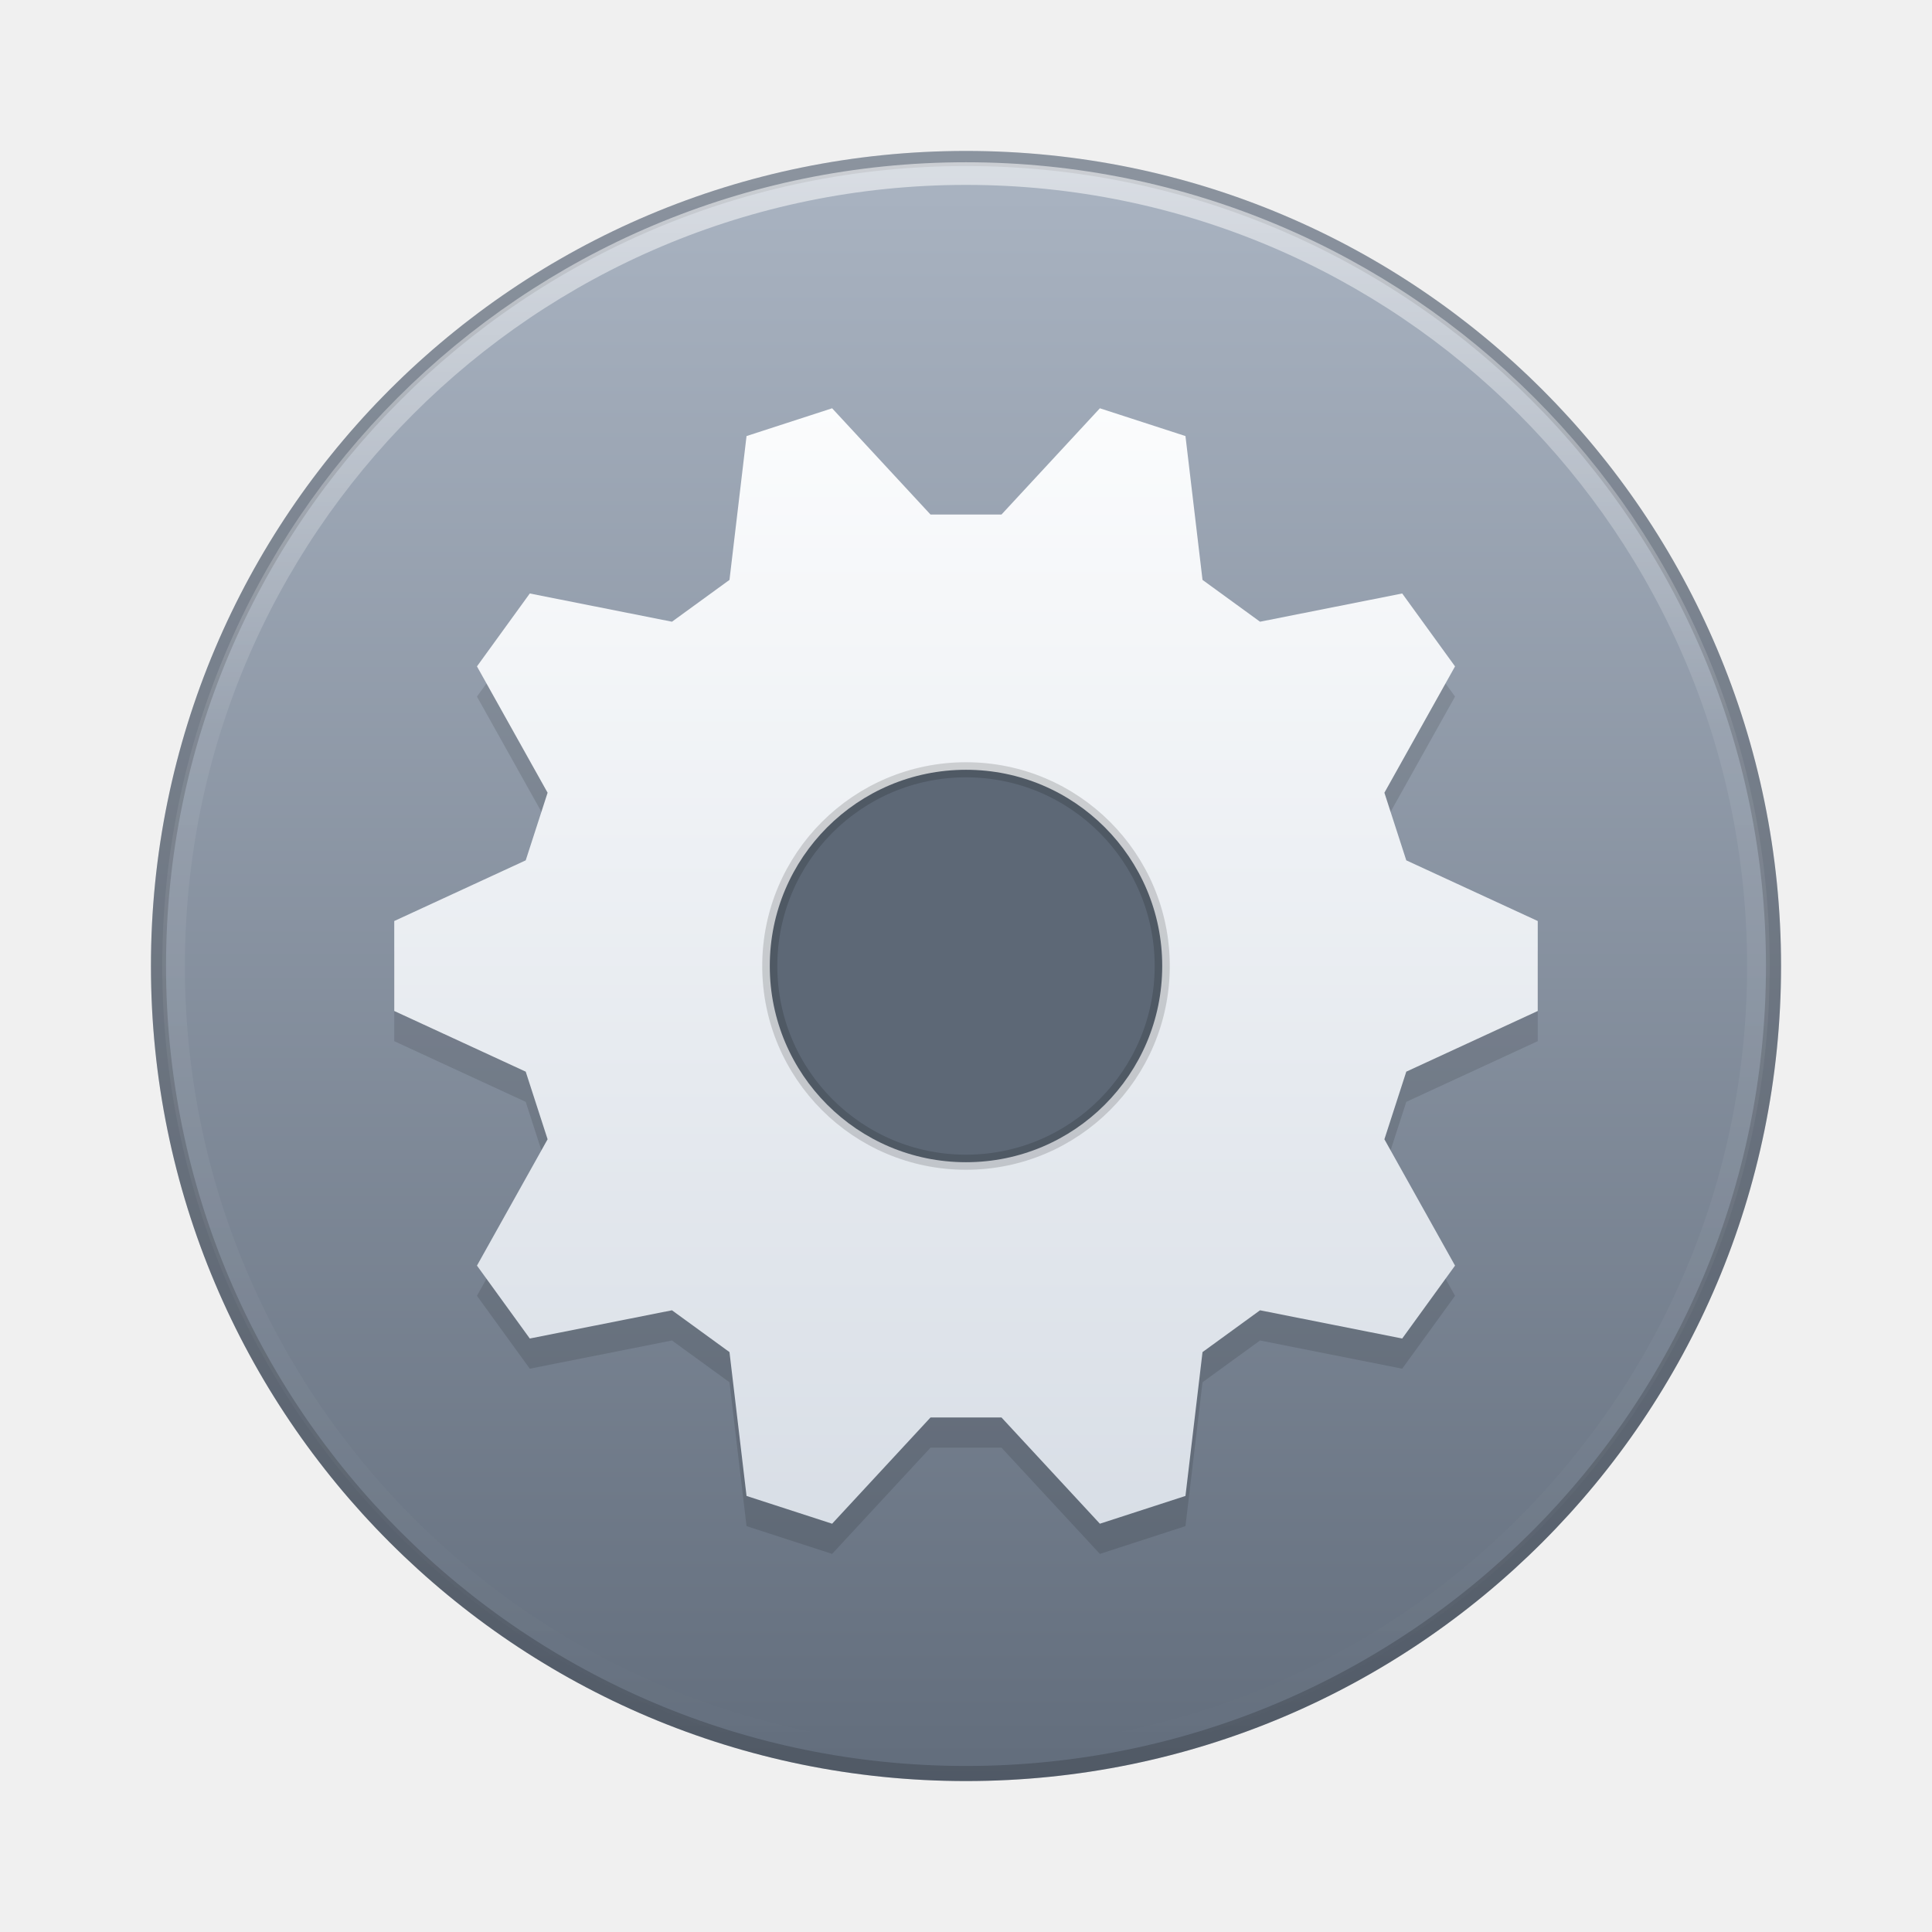
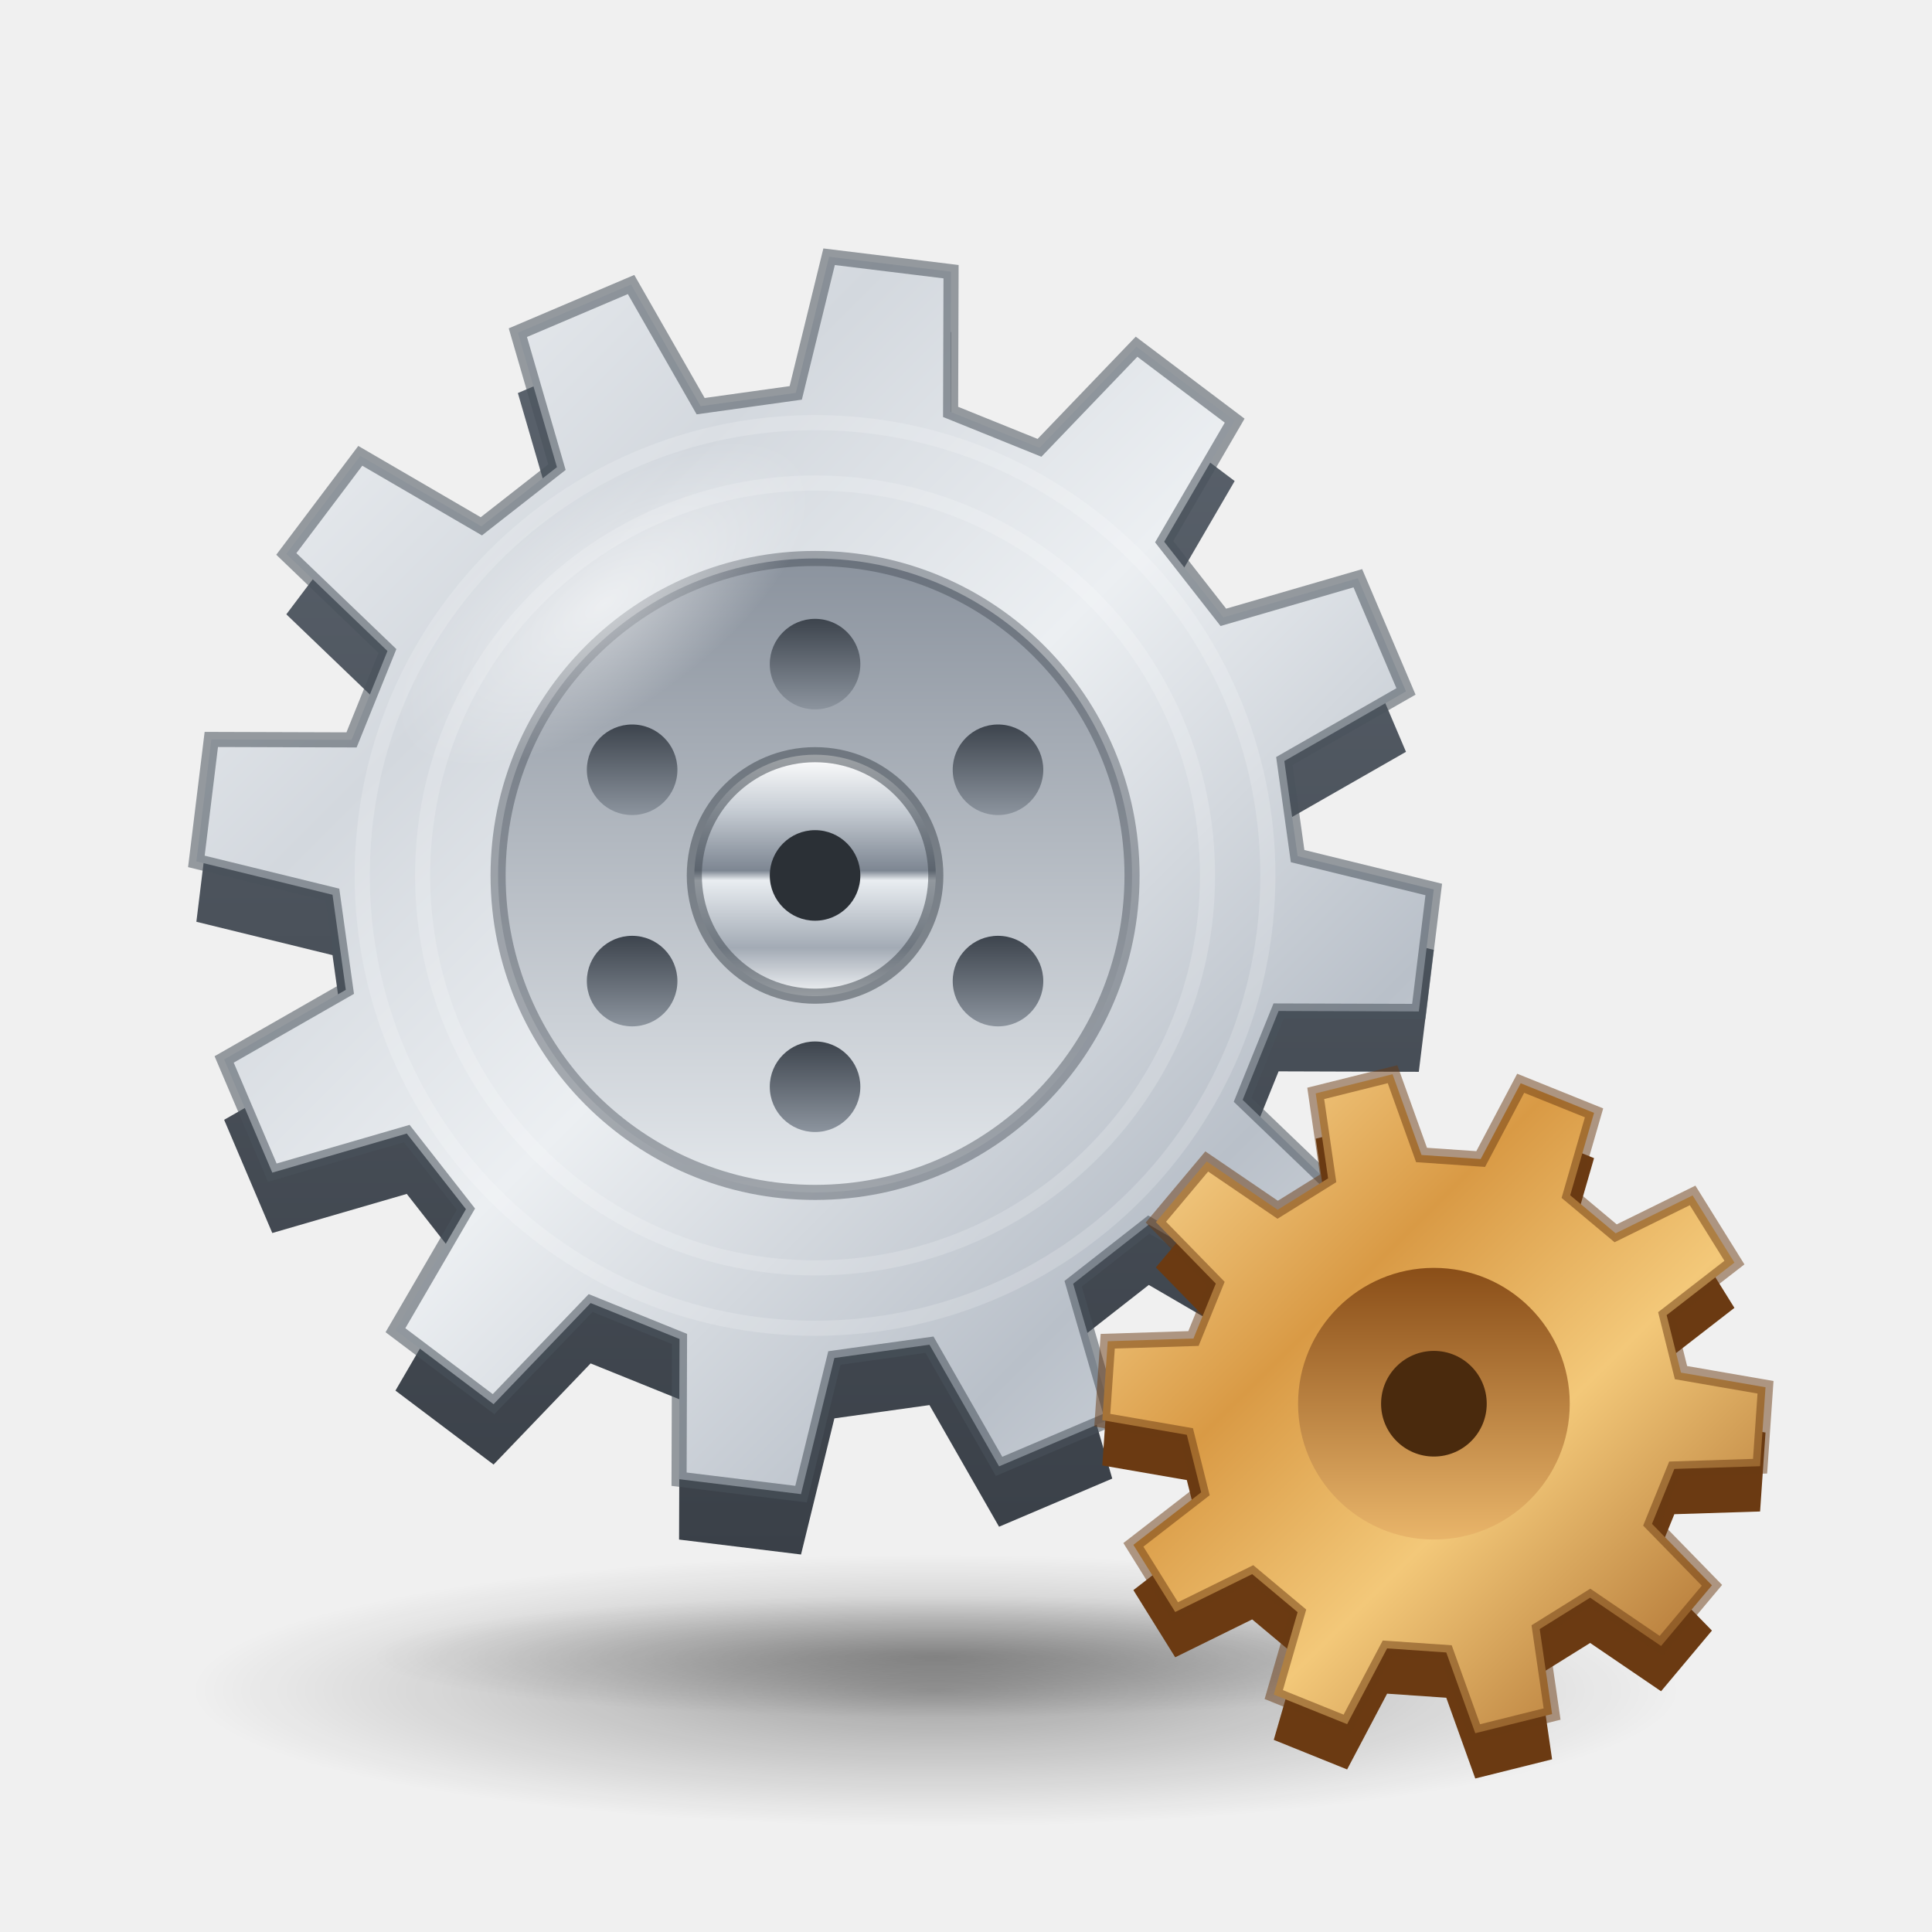
<svg xmlns="http://www.w3.org/2000/svg" viewBox="0 0 128 128" fill="none">
  <defs>
-     <linearGradient id="hl" x1="0" y1="0" x2="0" y2="1">
+     <radialGradient id="g1" cx="0.5" cy="0.5" r="0.5">
+       <stop offset="0" stop-color="#000000" stop-opacity="0.32" />
+       <stop offset="1" stop-color="#000000" stop-opacity="0" />
+     </radialGradient>
+     <radialGradient id="g2" cx="0.5" cy="0.5" r="0.5">
+       <stop offset="0" stop-color="#000000" stop-opacity="0.288" />
+       <stop offset="1" stop-color="#000000" stop-opacity="0" />
+     </radialGradient>
+     <linearGradient id="g3" x1="0" y1="0" x2="0" y2="1">
+       <stop offset="0" stop-color="#5b636d" />
+       <stop offset="1" stop-color="#3a4048" />
+     </linearGradient>
+     <linearGradient id="g4" x1="0" y1="0" x2="1" y2="1">
+       <stop offset="0" stop-color="#f5f7f9" />
+       <stop offset="0.28" stop-color="#d3d8de" />
+       <stop offset="0.5" stop-color="#eceff2" />
+       <stop offset="0.78" stop-color="#b9c0c9" />
+       <stop offset="1" stop-color="#dde1e6" />
+     </linearGradient>
+     <linearGradient id="g5" x1="0" y1="0" x2="0" y2="1">
+       <stop offset="0" stop-color="#8b939e" />
+       <stop offset="1" stop-color="#e3e7eb" />
+     </linearGradient>
+     <linearGradient id="g6" x1="0" y1="0" x2="0" y2="1">
+       <stop offset="0" stop-color="#3d444d" />
+       <stop offset="1" stop-color="#8c949e" />
+     </linearGradient>
+     <linearGradient id="g7" x1="0" y1="0" x2="0" y2="1">
+       <stop offset="0" stop-color="#3d444d" />
+       <stop offset="1" stop-color="#8c949e" />
+     </linearGradient>
+     <linearGradient id="g8" x1="0" y1="0" x2="0" y2="1">
+       <stop offset="0" stop-color="#3d444d" />
+       <stop offset="1" stop-color="#8c949e" />
+     </linearGradient>
+     <linearGradient id="g9" x1="0" y1="0" x2="0" y2="1">
+       <stop offset="0" stop-color="#3d444d" />
+       <stop offset="1" stop-color="#8c949e" />
+     </linearGradient>
+     <linearGradient id="g10" x1="0" y1="0" x2="0" y2="1">
+       <stop offset="0" stop-color="#3d444d" />
+       <stop offset="1" stop-color="#8c949e" />
+     </linearGradient>
+     <linearGradient id="g11" x1="0" y1="0" x2="0" y2="1">
+       <stop offset="0" stop-color="#3d444d" />
+       <stop offset="1" stop-color="#8c949e" />
+     </linearGradient>
+     <linearGradient id="g12" x1="0" y1="0" x2="0" y2="1">
+       <stop offset="0" stop-color="#ffffff" />
+       <stop offset="0.22" stop-color="#c9cfd6" />
+       <stop offset="0.48" stop-color="#7d8692" />
+       <stop offset="0.52" stop-color="#e9edf1" />
+       <stop offset="0.8" stop-color="#a3abb5" />
+       <stop offset="1" stop-color="#f2f4f6" />
+     </linearGradient>
+     <radialGradient id="g13" cx="0.5" cy="0.5" r="0.5">
      <stop offset="0" stop-color="#ffffff" stop-opacity="0.55" />
-       <stop offset="0.35" stop-color="#ffffff" stop-opacity="0.08" />
      <stop offset="1" stop-color="#ffffff" stop-opacity="0" />
+     </radialGradient>
+     <linearGradient id="g14" x1="0" y1="0" x2="1" y2="1">
+       <stop offset="0" stop-color="#ffe2a1" />
+       <stop offset="0.35" stop-color="#d99a45" />
+       <stop offset="0.6" stop-color="#f3c879" />
+       <stop offset="1" stop-color="#9c5b1f" />
    </linearGradient>
-     <linearGradient id="base" x1="0" y1="0" x2="0" y2="1">
-       <stop offset="0" stop-color="#aab4c2" />
-       <stop offset="1" stop-color="#626d7c" />
-     </linearGradient>
-     <linearGradient id="gear" x1="0" y1="0" x2="0" y2="1">
-       <stop offset="0" stop-color="#fbfcfd" />
-       <stop offset="1" stop-color="#d8dee6" />
+     <linearGradient id="g15" x1="0" y1="0" x2="0" y2="1">
+       <stop offset="0" stop-color="#8a4e18" />
+       <stop offset="1" stop-color="#e9b56a" />
    </linearGradient>
  </defs>
-   <circle cx="64" cy="64" r="54" fill="url(#base)" />
-   <circle cx="64" cy="64" r="53.5" stroke="#000000" stroke-opacity="0.18" stroke-width="1" />
-   <circle cx="64" cy="64" r="52.5" stroke="url(#hl)" stroke-width="1.5" />
-   <path d="M66.35 34.09 L72.87 27.05 L78.54 28.89 L79.67 38.42 L83.48 41.19 L92.9 39.32 L96.4 44.15 L91.72 52.52 L93.17 57 L101.88 61.02 L101.88 66.98 L93.17 71 L91.72 75.48 L96.4 83.85 L92.9 88.68 L83.48 86.81 L79.67 89.58 L78.54 99.11 L72.87 100.95 L66.35 93.91 L61.65 93.91 L55.13 100.95 L49.46 99.11 L48.33 89.58 L44.52 86.81 L35.1 88.68 L31.6 83.85 L36.28 75.48 L34.83 71 L26.12 66.98 L26.12 61.02 L34.83 57 L36.28 52.52 L31.6 44.15 L35.1 39.32 L44.52 41.19 L48.33 38.42 L49.46 28.89 L55.13 27.05 L61.65 34.09 Z" fill="#000000" fill-opacity="0.12" transform="translate(0 2)" />
-   <path d="M66.35 34.09 L72.87 27.05 L78.54 28.89 L79.67 38.42 L83.48 41.19 L92.9 39.32 L96.4 44.15 L91.72 52.52 L93.17 57 L101.88 61.02 L101.88 66.98 L93.17 71 L91.72 75.48 L96.4 83.85 L92.9 88.68 L83.48 86.81 L79.67 89.58 L78.54 99.11 L72.87 100.95 L66.35 93.91 L61.65 93.91 L55.13 100.95 L49.46 99.11 L48.33 89.58 L44.52 86.81 L35.1 88.68 L31.6 83.85 L36.28 75.48 L34.83 71 L26.12 66.98 L26.12 61.02 L34.83 57 L36.28 52.52 L31.6 44.15 L35.1 39.32 L44.52 41.19 L48.33 38.42 L49.46 28.89 L55.13 27.05 L61.65 34.09 Z" fill="url(#gear)" />
-   <circle cx="64" cy="64" r="13" fill="#5d6876" />
-   <circle cx="64" cy="64" r="13" stroke="#000000" stroke-opacity="0.15" />
+   <ellipse cx="62" cy="112" rx="50" ry="9" fill="url(#g1)" />
+   <ellipse cx="62" cy="109.75" rx="37.5" ry="4.05" fill="url(#g2)" />
+   <path d="M85.97 56.72 L94.99 58.93 L94 67.01 L84.71 66.98 L82.33 72.87 L89.03 79.3 L84.13 85.8 L76.11 81.13 L71.1 85.05 L73.69 93.96 L66.19 97.15 L61.58 89.09 L55.28 89.97 L53.07 98.99 L44.99 98 L45.02 88.71 L39.13 86.33 L32.7 93.03 L26.2 88.13 L30.87 80.11 L26.95 75.1 L18.04 77.69 L14.85 70.19 L22.91 65.58 L22.03 59.28 L13.01 57.07 L14 48.99 L23.29 49.02 L25.67 43.13 L18.97 36.7 L23.87 30.2 L31.89 34.87 L36.9 30.95 L34.31 22.04 L41.81 18.85 L46.42 26.91 L52.72 26.03 L54.93 17.01 L63.01 18 L62.98 27.29 L68.87 29.67 L75.3 22.97 L81.8 27.87 L77.13 35.89 L81.05 40.9 L89.96 38.31 L93.15 45.81 L85.09 50.42 Z" fill="url(#g3)" transform="translate(0 4)" />
+   <path d="M85.97 56.72 L94.99 58.93 L94 67.01 L84.71 66.98 L82.33 72.87 L89.03 79.3 L84.13 85.8 L76.11 81.13 L71.1 85.05 L73.69 93.96 L66.19 97.15 L61.58 89.09 L55.28 89.97 L53.07 98.99 L44.99 98 L45.02 88.71 L39.13 86.33 L32.7 93.03 L26.2 88.13 L30.87 80.11 L26.95 75.1 L18.04 77.69 L14.85 70.19 L22.91 65.58 L22.03 59.28 L13.01 57.07 L14 48.99 L23.29 49.02 L25.67 43.13 L18.97 36.7 L23.87 30.2 L31.89 34.87 L36.9 30.95 L34.31 22.04 L41.81 18.85 L46.42 26.91 L52.72 26.03 L54.93 17.01 L63.01 18 L62.98 27.29 L68.87 29.67 L75.3 22.97 L81.8 27.87 L77.13 35.89 L81.05 40.9 L89.96 38.31 L93.15 45.81 L85.09 50.42 Z" fill="url(#g4)" />
+   <path d="M85.97 56.72 L94.99 58.93 L94 67.01 L84.71 66.98 L82.33 72.87 L89.03 79.3 L84.13 85.8 L76.11 81.13 L71.1 85.05 L73.69 93.96 L66.19 97.15 L61.58 89.09 L55.28 89.97 L53.07 98.99 L44.99 98 L45.02 88.71 L39.13 86.33 L32.7 93.03 L26.2 88.13 L30.87 80.11 L26.95 75.1 L18.04 77.69 L14.85 70.19 L22.91 65.58 L22.03 59.28 L13.01 57.07 L14 48.99 L23.29 49.02 L25.67 43.13 L18.97 36.7 L23.87 30.2 L31.89 34.87 L36.9 30.95 L34.31 22.04 L41.81 18.85 L46.42 26.91 L52.72 26.03 L54.93 17.01 L63.01 18 L62.98 27.29 L68.87 29.67 L75.3 22.97 L81.8 27.87 L77.13 35.89 L81.05 40.9 L89.96 38.31 L93.15 45.81 L85.09 50.42 Z" stroke="#4a525c" stroke-opacity="0.55" stroke-width="1" />
+   <circle cx="54" cy="58" r="30" stroke="#ffffff" stroke-opacity="0.18" />
+   <circle cx="54" cy="58" r="26" stroke="#ffffff" stroke-opacity="0.18" />
+   <circle cx="54" cy="58" r="21" fill="url(#g5)" />
+   <circle cx="54" cy="58" r="21" stroke="#3b424b" stroke-opacity="0.4" stroke-width="1" />
+   <circle cx="66.12" cy="65" r="3" fill="url(#g6)" />
+   <circle cx="54" cy="72" r="3" fill="url(#g7)" />
+   <circle cx="41.88" cy="65" r="3" fill="url(#g8)" />
+   <circle cx="41.88" cy="51" r="3" fill="url(#g9)" />
+   <circle cx="54" cy="44" r="3" fill="url(#g10)" />
+   <circle cx="66.12" cy="51" r="3" fill="url(#g11)" />
+   <circle cx="54" cy="58" r="8" fill="url(#g12)" />
+   <circle cx="54" cy="58" r="8" stroke="#3b424b" stroke-opacity="0.5" stroke-width="1" />
+   <circle cx="54" cy="58" r="3" fill="#2b3036" />
+   <ellipse cx="40" cy="40" rx="16" ry="7" fill="url(#g13)" transform="rotate(-35 40 40)" />
+   <path d="M111.37 90.94 L116.97 91.91 L116.61 97.14 L110.93 97.32 L109.45 100.96 L113.42 105.03 L110.05 109.05 L105.35 105.85 L102.01 107.93 L102.83 113.56 L97.74 114.83 L95.82 109.48 L91.9 109.21 L89.25 114.23 L84.39 112.27 L85.97 106.81 L82.96 104.29 L77.86 106.8 L75.09 102.35 L79.58 98.87 L78.63 95.06 L73.03 94.09 L73.39 88.86 L79.07 88.68 L80.55 85.04 L76.58 80.97 L79.95 76.95 L84.65 80.15 L87.99 78.07 L87.17 72.44 L92.26 71.17 L94.18 76.52 L98.1 76.79 L100.75 71.77 L105.61 73.73 L104.03 79.19 L107.04 81.71 L112.14 79.2 L114.91 83.65 L110.42 87.13 Z" fill="#6b3a12" transform="translate(0 3)" />
+   <path d="M111.37 90.94 L116.97 91.91 L116.61 97.14 L110.93 97.32 L109.45 100.96 L113.42 105.03 L110.05 109.05 L105.35 105.85 L102.01 107.93 L102.83 113.56 L97.74 114.83 L95.82 109.48 L91.9 109.21 L89.25 114.23 L84.39 112.27 L85.97 106.81 L82.96 104.29 L77.86 106.8 L75.09 102.35 L79.58 98.87 L78.63 95.06 L73.03 94.09 L73.39 88.86 L79.07 88.68 L80.55 85.04 L76.58 80.97 L79.95 76.95 L84.65 80.15 L87.99 78.07 L87.17 72.44 L92.26 71.17 L94.18 76.52 L98.1 76.79 L100.75 71.77 L105.61 73.73 L104.03 79.19 L107.04 81.71 L112.14 79.2 L114.91 83.65 L110.42 87.13 Z" fill="url(#g14)" />
+   <path d="M111.37 90.94 L116.97 91.91 L116.61 97.14 L110.93 97.32 L109.45 100.96 L113.42 105.03 L110.05 109.05 L105.35 105.85 L102.01 107.93 L102.83 113.56 L97.74 114.83 L95.82 109.48 L91.9 109.21 L89.25 114.23 L84.39 112.27 L85.97 106.81 L82.96 104.29 L77.86 106.8 L75.09 102.35 L79.58 98.87 L78.63 95.06 L73.03 94.09 L73.39 88.86 L79.07 88.68 L80.55 85.04 L76.58 80.97 L79.95 76.95 L84.65 80.15 L87.99 78.07 L87.17 72.44 L92.26 71.17 L94.18 76.52 L98.1 76.79 L100.75 71.77 L105.61 73.73 L104.03 79.19 L107.04 81.71 L112.14 79.2 L114.91 83.65 L110.42 87.13 Z" stroke="#6b3a12" stroke-opacity="0.5" stroke-width="1" />
+   <circle cx="95" cy="93" r="9" fill="url(#g15)" />
+   <circle cx="95" cy="93" r="3.5" fill="#4a2a0d" />
</svg>
